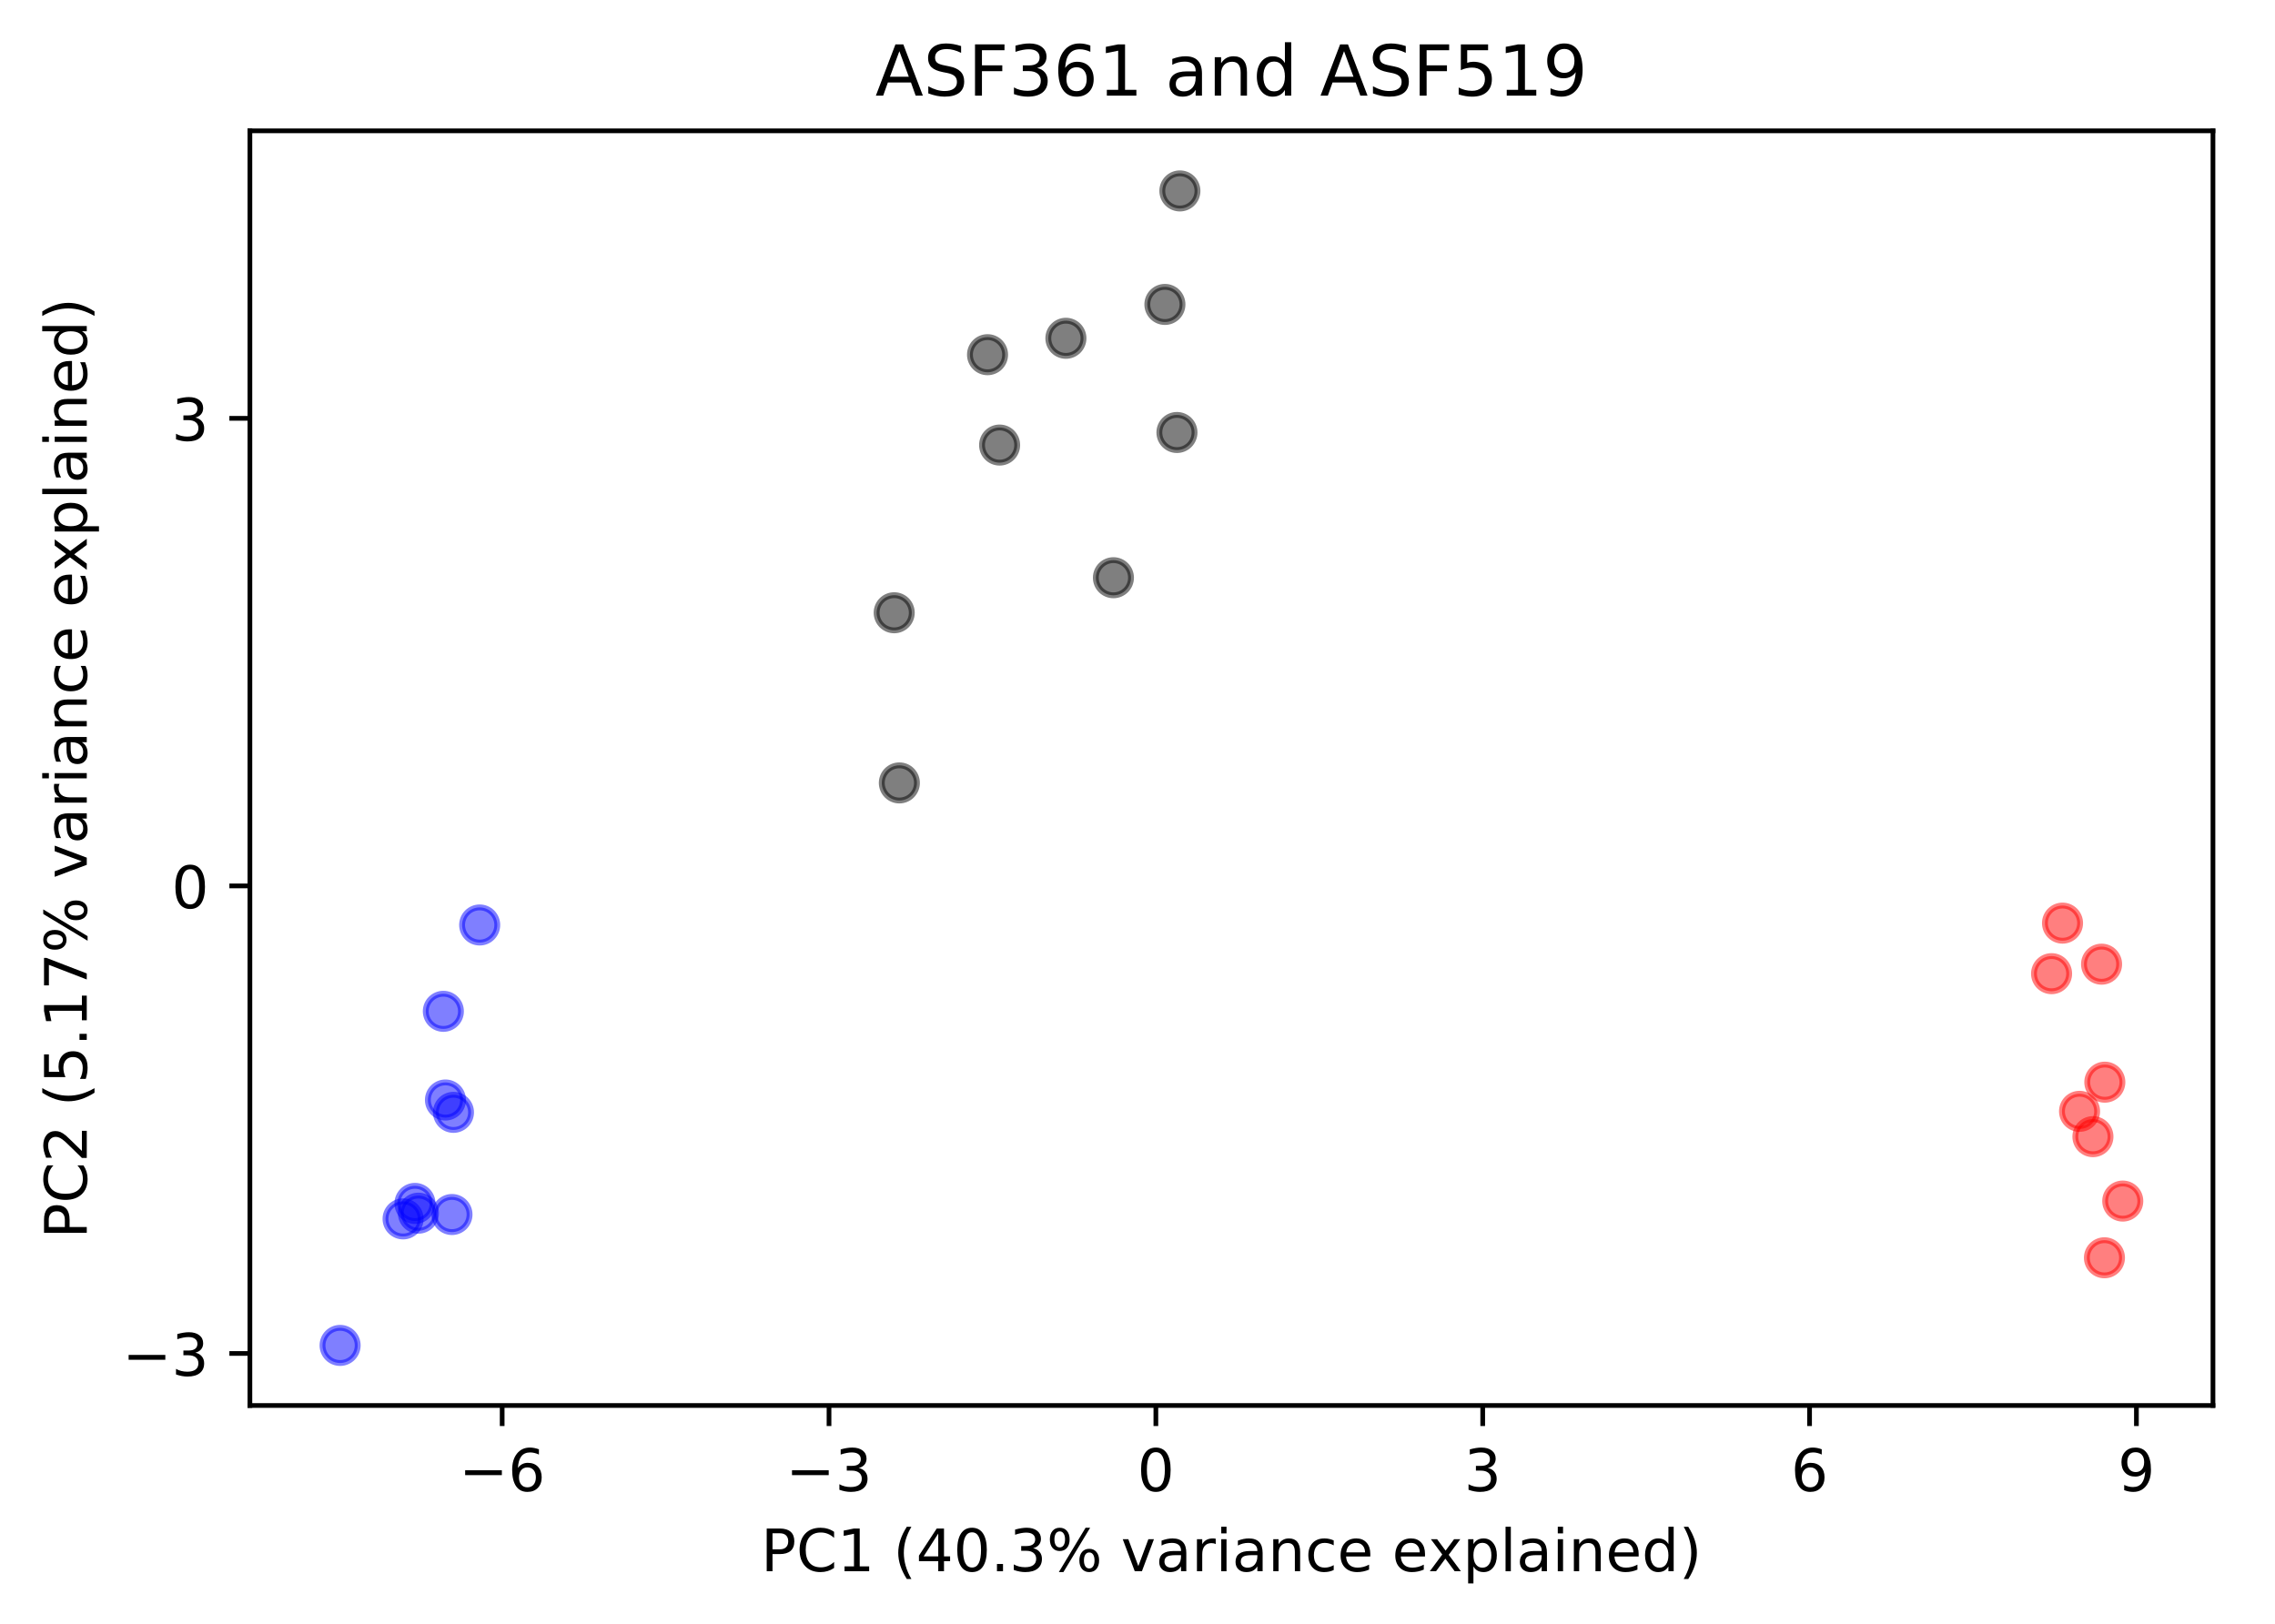
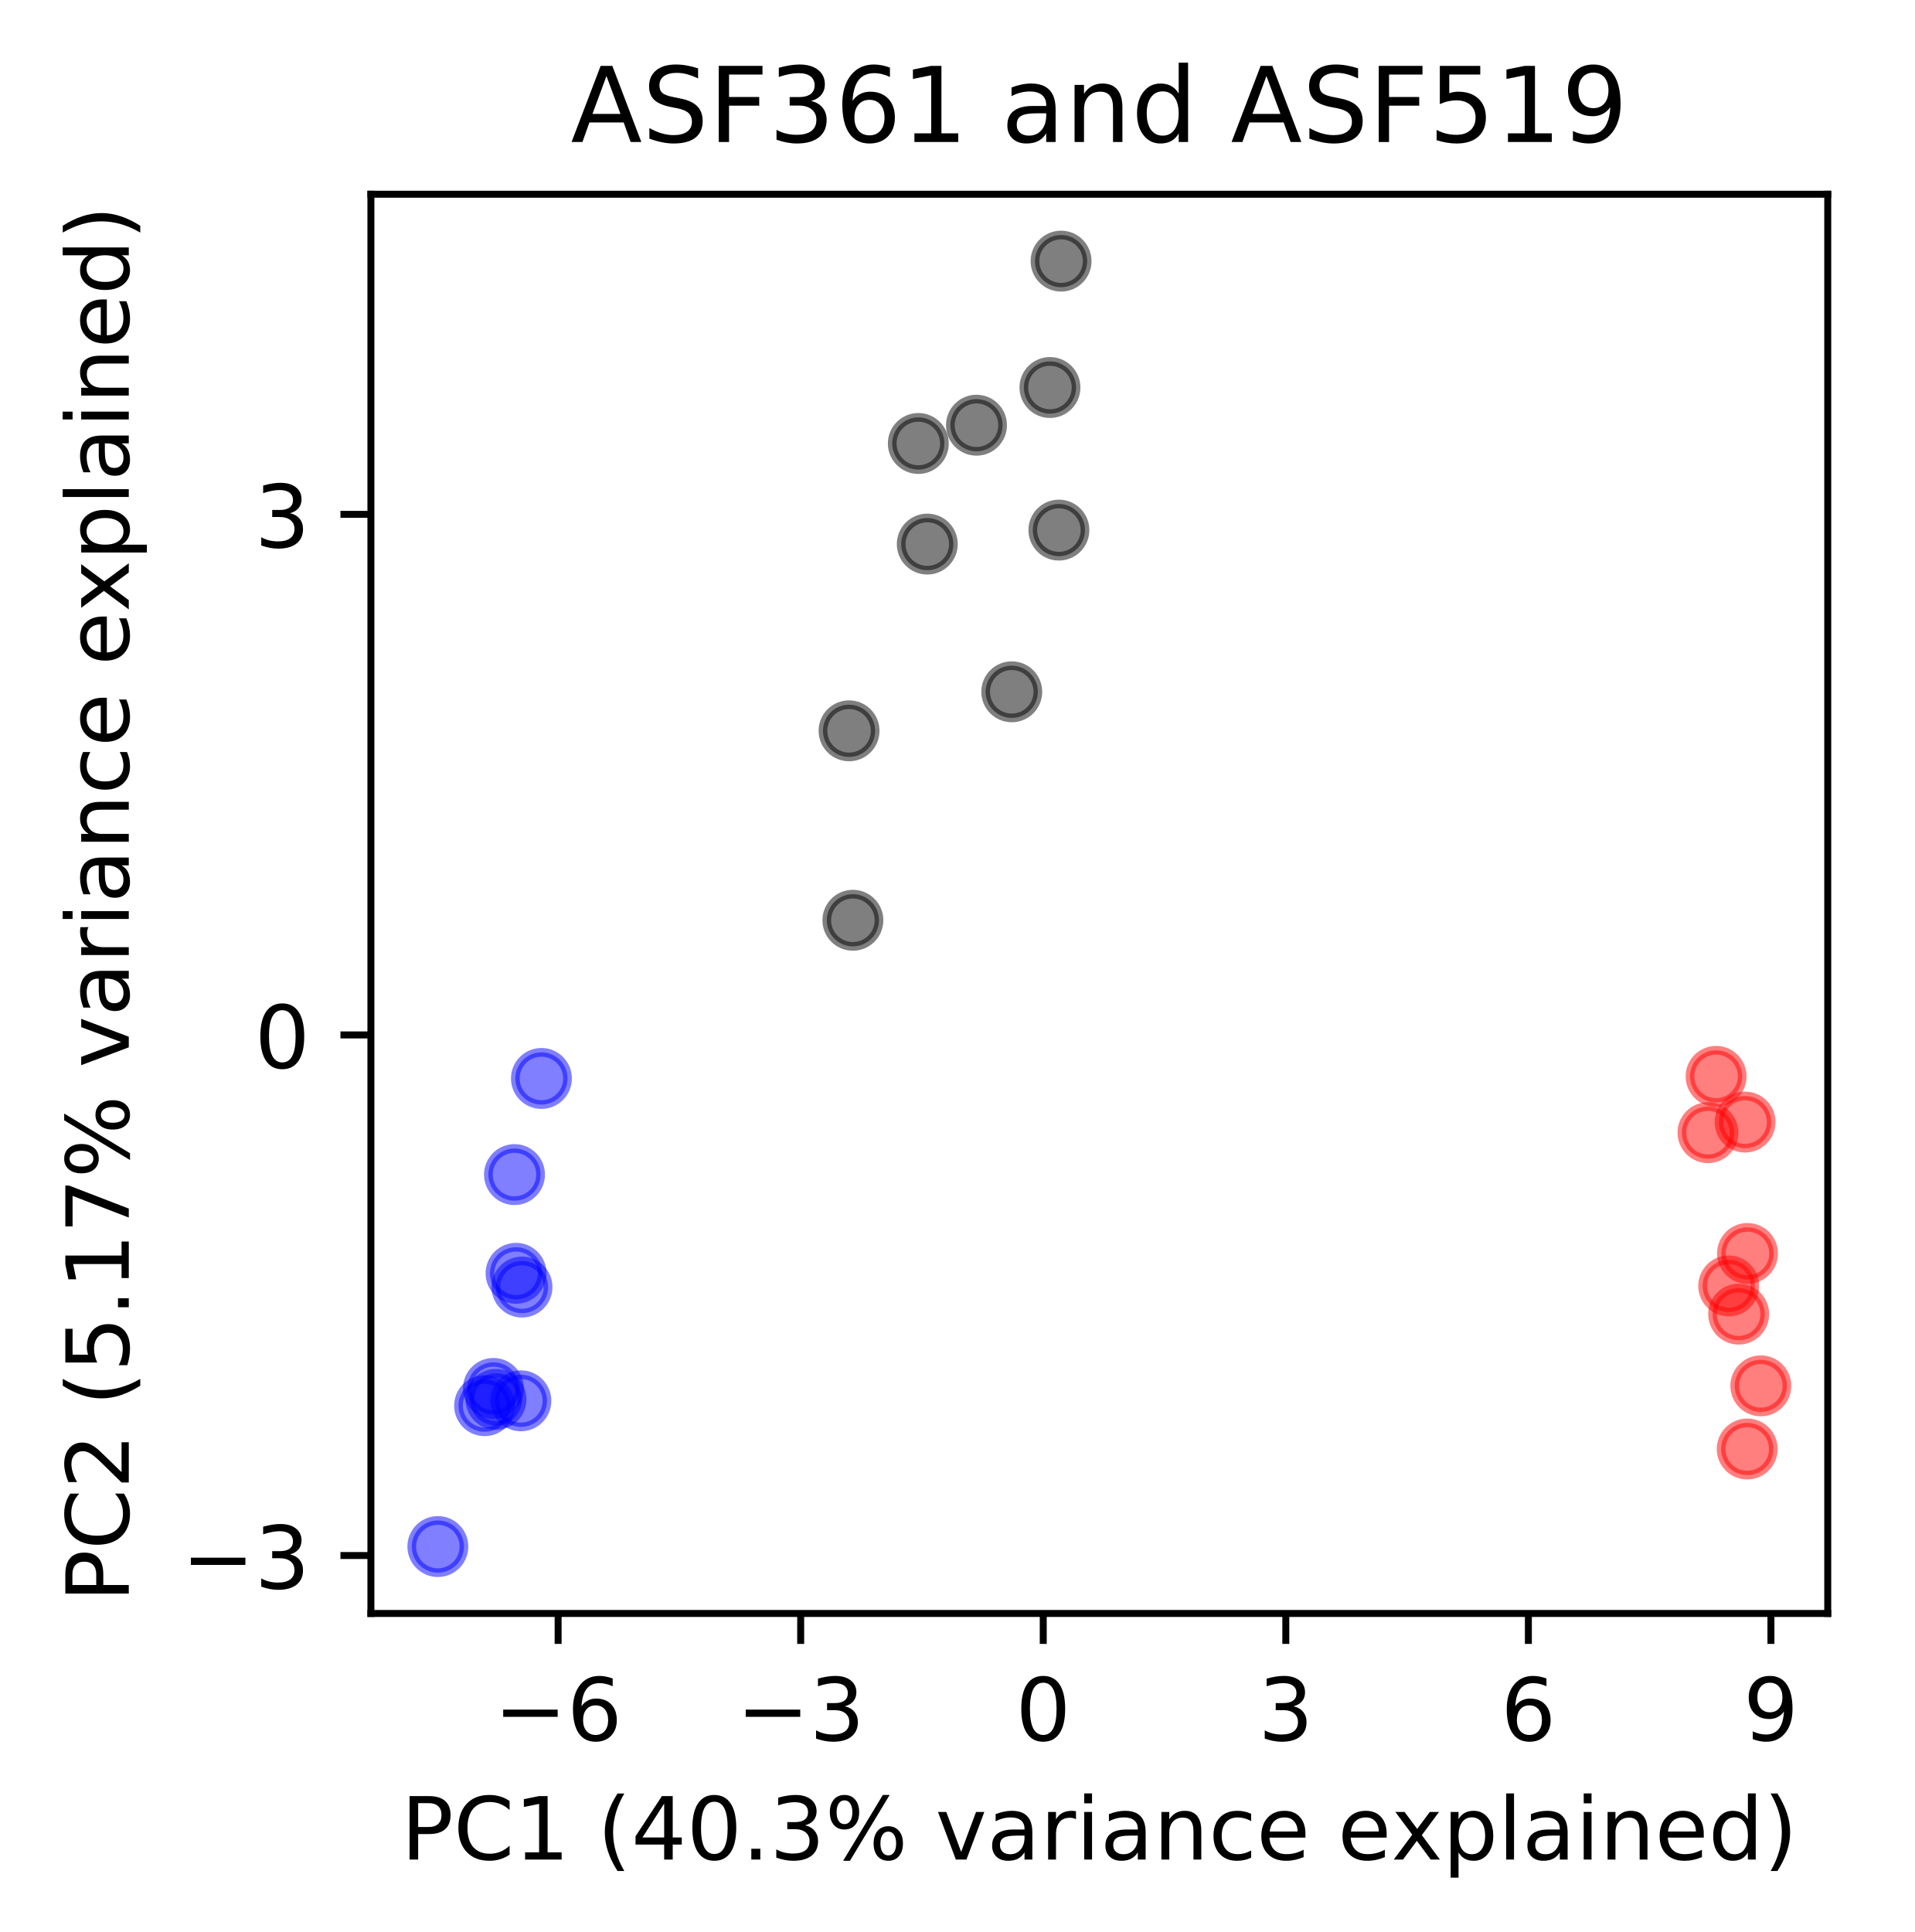
- <svg xmlns="http://www.w3.org/2000/svg" xmlns:xlink="http://www.w3.org/1999/xlink" height="277pt" version="1.1" viewBox="0 0 388 277" width="388pt">
+ <svg xmlns="http://www.w3.org/2000/svg" xmlns:xlink="http://www.w3.org/1999/xlink" height="222pt" version="1.1" viewBox="0 0 220 222" width="220pt">
  <defs>
    <style type="text/css">
*{stroke-linecap:butt;stroke-linejoin:round;}
  </style>
  </defs>
  <g id="figure_1">
    <g id="patch_1">
-       <path d="M 0 277.314  L 388.12 277.314  L 388.12 0  L 0 0  z " style="fill:#ffffff;" />
+       <path d="M 0 222.954  L 220.72 222.954  L 220.72 0  L 0 0  z " style="fill:#ffffff;" />
    </g>
    <g id="axes_1">
      <g id="patch_2">
-         <path d="M 42.62 239.758  L 377.42 239.758  L 377.42 22.318  L 42.62 22.318  z " style="fill:#ffffff;" />
+         <path d="M 42.62 185.398  L 210.02 185.398  L 210.02 22.318  L 42.62 22.318  z " style="fill:#ffffff;" />
      </g>
      <g id="PathCollection_1">
        <defs>
-           <path d="M 0 3  C 0.796 3 1.559 2.684 2.121 2.121  C 2.684 1.559 3 0.796 3 0  C 3 -0.796 2.684 -1.559 2.121 -2.121  C 1.559 -2.684 0.796 -3 0 -3  C -0.796 -3 -1.559 -2.684 -2.121 -2.121  C -2.684 -1.559 -3 -0.796 -3 0  C -3 0.796 -2.684 1.559 -2.121 2.121  C -1.559 2.684 -0.796 3 0 3  z " id="C0_0_39de6e993e" />
+           <path d="M 0 3  C 0.796 3 1.559 2.684 2.121 2.121  C 2.684 1.559 3 0.796 3 0  C 3 -0.796 2.684 -1.559 2.121 -2.121  C 1.559 -2.684 0.796 -3 0 -3  C -0.796 -3 -1.559 -2.684 -2.121 -2.121  C -2.684 -1.559 -3 -0.796 -3 0  C -3 0.796 -2.684 1.559 -2.121 2.121  C -1.559 2.684 -0.796 3 0 3  z " id="C0_0_d0f8962e98" />
        </defs>
-         <g clip-path="url(#pcf00ea3b55)">
-           <use style="fill:#0000ff;fill-opacity:0.5;stroke:#0000ff;stroke-opacity:0.5;" x="58.005" xlink:href="#C0_0_39de6e993e" y="229.508" />
-         </g>
-         <g clip-path="url(#pcf00ea3b55)">
-           <use style="fill:#ff0000;fill-opacity:0.5;stroke:#ff0000;stroke-opacity:0.5;" x="354.666" xlink:href="#C0_0_39de6e993e" y="189.577" />
-         </g>
-         <g clip-path="url(#pcf00ea3b55)">
-           <use style="fill:#ff0000;fill-opacity:0.5;stroke:#ff0000;stroke-opacity:0.5;" x="349.895" xlink:href="#C0_0_39de6e993e" y="166.094" />
-         </g>
-         <g clip-path="url(#pcf00ea3b55)">
-           <use style="fill-opacity:0.5;stroke:#000000;stroke-opacity:0.5;" x="170.483" xlink:href="#C0_0_39de6e993e" y="75.921" />
-         </g>
-         <g clip-path="url(#pcf00ea3b55)">
-           <use style="fill-opacity:0.5;stroke:#000000;stroke-opacity:0.5;" x="198.674" xlink:href="#C0_0_39de6e993e" y="51.932" />
-         </g>
-         <g clip-path="url(#pcf00ea3b55)">
-           <use style="fill:#0000ff;fill-opacity:0.5;stroke:#0000ff;stroke-opacity:0.5;" x="81.809" xlink:href="#C0_0_39de6e993e" y="157.789" />
-         </g>
-         <g clip-path="url(#pcf00ea3b55)">
-           <use style="fill:#0000ff;fill-opacity:0.5;stroke:#0000ff;stroke-opacity:0.5;" x="68.747" xlink:href="#C0_0_39de6e993e" y="207.925" />
-         </g>
-         <g clip-path="url(#pcf00ea3b55)">
-           <use style="fill-opacity:0.5;stroke:#000000;stroke-opacity:0.5;" x="181.789" xlink:href="#C0_0_39de6e993e" y="57.706" />
-         </g>
-         <g clip-path="url(#pcf00ea3b55)">
-           <use style="fill:#0000ff;fill-opacity:0.5;stroke:#0000ff;stroke-opacity:0.5;" x="70.772" xlink:href="#C0_0_39de6e993e" y="205.285" />
-         </g>
-         <g clip-path="url(#pcf00ea3b55)">
-           <use style="fill:#ff0000;fill-opacity:0.5;stroke:#ff0000;stroke-opacity:0.5;" x="358.422" xlink:href="#C0_0_39de6e993e" y="164.475" />
-         </g>
-         <g clip-path="url(#pcf00ea3b55)">
-           <use style="fill-opacity:0.5;stroke:#000000;stroke-opacity:0.5;" x="153.386" xlink:href="#C0_0_39de6e993e" y="133.556" />
-         </g>
-         <g clip-path="url(#pcf00ea3b55)">
-           <use style="fill-opacity:0.5;stroke:#000000;stroke-opacity:0.5;" x="152.506" xlink:href="#C0_0_39de6e993e" y="104.528" />
-         </g>
-         <g clip-path="url(#pcf00ea3b55)">
-           <use style="fill:#ff0000;fill-opacity:0.5;stroke:#ff0000;stroke-opacity:0.5;" x="362.036" xlink:href="#C0_0_39de6e993e" y="204.886" />
-         </g>
-         <g clip-path="url(#pcf00ea3b55)">
-           <use style="fill:#0000ff;fill-opacity:0.5;stroke:#0000ff;stroke-opacity:0.5;" x="77.084" xlink:href="#C0_0_39de6e993e" y="207.179" />
-         </g>
-         <g clip-path="url(#pcf00ea3b55)">
-           <use style="fill:#ff0000;fill-opacity:0.5;stroke:#ff0000;stroke-opacity:0.5;" x="356.949" xlink:href="#C0_0_39de6e993e" y="193.898" />
-         </g>
-         <g clip-path="url(#pcf00ea3b55)">
-           <use style="fill-opacity:0.5;stroke:#000000;stroke-opacity:0.5;" x="189.894" xlink:href="#C0_0_39de6e993e" y="98.551" />
-         </g>
-         <g clip-path="url(#pcf00ea3b55)">
-           <use style="fill:#0000ff;fill-opacity:0.5;stroke:#0000ff;stroke-opacity:0.5;" x="75.973" xlink:href="#C0_0_39de6e993e" y="187.645" />
-         </g>
-         <g clip-path="url(#pcf00ea3b55)">
-           <use style="fill:#ff0000;fill-opacity:0.5;stroke:#ff0000;stroke-opacity:0.5;" x="358.978" xlink:href="#C0_0_39de6e993e" y="184.603" />
-         </g>
-         <g clip-path="url(#pcf00ea3b55)">
-           <use style="fill:#0000ff;fill-opacity:0.5;stroke:#0000ff;stroke-opacity:0.5;" x="77.338" xlink:href="#C0_0_39de6e993e" y="189.752" />
-         </g>
-         <g clip-path="url(#pcf00ea3b55)">
-           <use style="fill:#ff0000;fill-opacity:0.5;stroke:#ff0000;stroke-opacity:0.5;" x="358.913" xlink:href="#C0_0_39de6e993e" y="214.56" />
-         </g>
-         <g clip-path="url(#pcf00ea3b55)">
-           <use style="fill:#0000ff;fill-opacity:0.5;stroke:#0000ff;stroke-opacity:0.5;" x="75.615" xlink:href="#C0_0_39de6e993e" y="172.518" />
-         </g>
-         <g clip-path="url(#pcf00ea3b55)">
-           <use style="fill-opacity:0.5;stroke:#000000;stroke-opacity:0.5;" x="200.727" xlink:href="#C0_0_39de6e993e" y="73.777" />
-         </g>
-         <g clip-path="url(#pcf00ea3b55)">
-           <use style="fill:#0000ff;fill-opacity:0.5;stroke:#0000ff;stroke-opacity:0.5;" x="71.358" xlink:href="#C0_0_39de6e993e" y="206.951" />
-         </g>
-         <g clip-path="url(#pcf00ea3b55)">
-           <use style="fill-opacity:0.5;stroke:#000000;stroke-opacity:0.5;" x="168.424" xlink:href="#C0_0_39de6e993e" y="60.506" />
-         </g>
-         <g clip-path="url(#pcf00ea3b55)">
-           <use style="fill-opacity:0.5;stroke:#000000;stroke-opacity:0.5;" x="201.23" xlink:href="#C0_0_39de6e993e" y="32.569" />
-         </g>
-         <g clip-path="url(#pcf00ea3b55)">
-           <use style="fill:#ff0000;fill-opacity:0.5;stroke:#ff0000;stroke-opacity:0.5;" x="351.763" xlink:href="#C0_0_39de6e993e" y="157.473" />
+         <g clip-path="url(#p1526403237)">
+           <use style="fill:#0000ff;fill-opacity:0.5;stroke:#0000ff;stroke-opacity:0.5;" x="50.313" xlink:href="#C0_0_d0f8962e98" y="177.71" />
+         </g>
+         <g clip-path="url(#p1526403237)">
+           <use style="fill:#ff0000;fill-opacity:0.5;stroke:#ff0000;stroke-opacity:0.5;" x="198.643" xlink:href="#C0_0_d0f8962e98" y="147.762" />
+         </g>
+         <g clip-path="url(#p1526403237)">
+           <use style="fill:#ff0000;fill-opacity:0.5;stroke:#ff0000;stroke-opacity:0.5;" x="196.258" xlink:href="#C0_0_d0f8962e98" y="130.15" />
+         </g>
+         <g clip-path="url(#p1526403237)">
+           <use style="fill-opacity:0.5;stroke:#000000;stroke-opacity:0.5;" x="106.552" xlink:href="#C0_0_d0f8962e98" y="62.52" />
+         </g>
+         <g clip-path="url(#p1526403237)">
+           <use style="fill-opacity:0.5;stroke:#000000;stroke-opacity:0.5;" x="120.647" xlink:href="#C0_0_d0f8962e98" y="44.528" />
+         </g>
+         <g clip-path="url(#p1526403237)">
+           <use style="fill:#0000ff;fill-opacity:0.5;stroke:#0000ff;stroke-opacity:0.5;" x="62.214" xlink:href="#C0_0_d0f8962e98" y="123.922" />
+         </g>
+         <g clip-path="url(#p1526403237)">
+           <use style="fill:#0000ff;fill-opacity:0.5;stroke:#0000ff;stroke-opacity:0.5;" x="55.684" xlink:href="#C0_0_d0f8962e98" y="161.523" />
+         </g>
+         <g clip-path="url(#p1526403237)">
+           <use style="fill-opacity:0.5;stroke:#000000;stroke-opacity:0.5;" x="112.205" xlink:href="#C0_0_d0f8962e98" y="48.859" />
+         </g>
+         <g clip-path="url(#p1526403237)">
+           <use style="fill:#0000ff;fill-opacity:0.5;stroke:#0000ff;stroke-opacity:0.5;" x="56.696" xlink:href="#C0_0_d0f8962e98" y="159.543" />
+         </g>
+         <g clip-path="url(#p1526403237)">
+           <use style="fill:#ff0000;fill-opacity:0.5;stroke:#ff0000;stroke-opacity:0.5;" x="200.521" xlink:href="#C0_0_d0f8962e98" y="128.936" />
+         </g>
+         <g clip-path="url(#p1526403237)">
+           <use style="fill-opacity:0.5;stroke:#000000;stroke-opacity:0.5;" x="98.003" xlink:href="#C0_0_d0f8962e98" y="105.746" />
+         </g>
+         <g clip-path="url(#p1526403237)">
+           <use style="fill-opacity:0.5;stroke:#000000;stroke-opacity:0.5;" x="97.563" xlink:href="#C0_0_d0f8962e98" y="83.976" />
+         </g>
+         <g clip-path="url(#p1526403237)">
+           <use style="fill:#ff0000;fill-opacity:0.5;stroke:#ff0000;stroke-opacity:0.5;" x="202.328" xlink:href="#C0_0_d0f8962e98" y="159.244" />
+         </g>
+         <g clip-path="url(#p1526403237)">
+           <use style="fill:#0000ff;fill-opacity:0.5;stroke:#0000ff;stroke-opacity:0.5;" x="59.852" xlink:href="#C0_0_d0f8962e98" y="160.964" />
+         </g>
+         <g clip-path="url(#p1526403237)">
+           <use style="fill:#ff0000;fill-opacity:0.5;stroke:#ff0000;stroke-opacity:0.5;" x="199.785" xlink:href="#C0_0_d0f8962e98" y="151.003" />
+         </g>
+         <g clip-path="url(#p1526403237)">
+           <use style="fill-opacity:0.5;stroke:#000000;stroke-opacity:0.5;" x="116.257" xlink:href="#C0_0_d0f8962e98" y="79.493" />
+         </g>
+         <g clip-path="url(#p1526403237)">
+           <use style="fill:#0000ff;fill-opacity:0.5;stroke:#0000ff;stroke-opacity:0.5;" x="59.297" xlink:href="#C0_0_d0f8962e98" y="146.313" />
+         </g>
+         <g clip-path="url(#p1526403237)">
+           <use style="fill:#ff0000;fill-opacity:0.5;stroke:#ff0000;stroke-opacity:0.5;" x="200.799" xlink:href="#C0_0_d0f8962e98" y="144.032" />
+         </g>
+         <g clip-path="url(#p1526403237)">
+           <use style="fill:#0000ff;fill-opacity:0.5;stroke:#0000ff;stroke-opacity:0.5;" x="59.979" xlink:href="#C0_0_d0f8962e98" y="147.893" />
+         </g>
+         <g clip-path="url(#p1526403237)">
+           <use style="fill:#ff0000;fill-opacity:0.5;stroke:#ff0000;stroke-opacity:0.5;" x="200.767" xlink:href="#C0_0_d0f8962e98" y="166.5" />
+         </g>
+         <g clip-path="url(#p1526403237)">
+           <use style="fill:#0000ff;fill-opacity:0.5;stroke:#0000ff;stroke-opacity:0.5;" x="59.118" xlink:href="#C0_0_d0f8962e98" y="134.968" />
+         </g>
+         <g clip-path="url(#p1526403237)">
+           <use style="fill-opacity:0.5;stroke:#000000;stroke-opacity:0.5;" x="121.674" xlink:href="#C0_0_d0f8962e98" y="60.912" />
+         </g>
+         <g clip-path="url(#p1526403237)">
+           <use style="fill:#0000ff;fill-opacity:0.5;stroke:#0000ff;stroke-opacity:0.5;" x="56.989" xlink:href="#C0_0_d0f8962e98" y="160.793" />
+         </g>
+         <g clip-path="url(#p1526403237)">
+           <use style="fill-opacity:0.5;stroke:#000000;stroke-opacity:0.5;" x="105.522" xlink:href="#C0_0_d0f8962e98" y="50.959" />
+         </g>
+         <g clip-path="url(#p1526403237)">
+           <use style="fill-opacity:0.5;stroke:#000000;stroke-opacity:0.5;" x="121.925" xlink:href="#C0_0_d0f8962e98" y="30.006" />
+         </g>
+         <g clip-path="url(#p1526403237)">
+           <use style="fill:#ff0000;fill-opacity:0.5;stroke:#ff0000;stroke-opacity:0.5;" x="197.191" xlink:href="#C0_0_d0f8962e98" y="123.684" />
        </g>
      </g>
      <g id="matplotlib.axis_1">
        <g id="xtick_1">
          <g id="line2d_1">
            <defs>
-               <path d="M 0 0  L 0 3.5  " id="m39b23f2bf1" style="stroke:#000000;stroke-width:0.8;" />
-             </defs>
-             <g>
-               <use style="stroke:#000000;stroke-width:0.8;" x="85.644" xlink:href="#m39b23f2bf1" y="239.758" />
+               <path d="M 0 0  L 0 3.5  " id="m65326d0fe2" style="stroke:#000000;stroke-width:0.8;" />
+             </defs>
+             <g>
+               <use style="stroke:#000000;stroke-width:0.8;" x="64.132" xlink:href="#m65326d0fe2" y="185.398" />
            </g>
          </g>
          <g id="text_1">
            <defs>
              <path d="M 10.594 35.5  L 73.188 35.5  L 73.188 27.203  L 10.594 27.203  z " id="DejaVuSans-2212" />
              <path d="M 33.016 40.375  Q 26.375 40.375 22.484 35.828  Q 18.609 31.297 18.609 23.391  Q 18.609 15.531 22.484 10.953  Q 26.375 6.391 33.016 6.391  Q 39.656 6.391 43.531 10.953  Q 47.406 15.531 47.406 23.391  Q 47.406 31.297 43.531 35.828  Q 39.656 40.375 33.016 40.375  z M 52.594 71.297  L 52.594 62.312  Q 48.875 64.062 45.094 64.984  Q 41.312 65.922 37.594 65.922  Q 27.828 65.922 22.672 59.328  Q 17.531 52.734 16.797 39.406  Q 19.672 43.656 24.016 45.922  Q 28.375 48.188 33.594 48.188  Q 44.578 48.188 50.953 41.516  Q 57.328 34.859 57.328 23.391  Q 57.328 12.156 50.688 5.359  Q 44.047 -1.422 33.016 -1.422  Q 20.359 -1.422 13.672 8.266  Q 6.984 17.969 6.984 36.375  Q 6.984 53.656 15.188 63.938  Q 23.391 74.219 37.203 74.219  Q 40.922 74.219 44.703 73.484  Q 48.484 72.75 52.594 71.297  z " id="DejaVuSans-36" />
            </defs>
-             <g transform="translate(78.27284 254.3566)scale(0.1 -0.1)">
+             <g transform="translate(56.76103 199.9966)scale(0.1 -0.1)">
              <use xlink:href="#DejaVuSans-2212" />
              <use x="83.789" xlink:href="#DejaVuSans-36" />
            </g>
          </g>
        </g>
        <g id="xtick_2">
          <g id="line2d_2">
            <g>
-               <use style="stroke:#000000;stroke-width:0.8;" x="141.388" xlink:href="#m39b23f2bf1" y="239.758" />
+               <use style="stroke:#000000;stroke-width:0.8;" x="92.004" xlink:href="#m65326d0fe2" y="185.398" />
            </g>
          </g>
          <g id="text_2">
            <defs>
              <path d="M 40.578 39.312  Q 47.656 37.797 51.625 33  Q 55.609 28.219 55.609 21.188  Q 55.609 10.406 48.188 4.484  Q 40.766 -1.422 27.094 -1.422  Q 22.516 -1.422 17.656 -0.516  Q 12.797 0.391 7.625 2.203  L 7.625 11.719  Q 11.719 9.328 16.594 8.109  Q 21.484 6.891 26.812 6.891  Q 36.078 6.891 40.938 10.547  Q 45.797 14.203 45.797 21.188  Q 45.797 27.641 41.281 31.266  Q 36.766 34.906 28.719 34.906  L 20.219 34.906  L 20.219 43.016  L 29.109 43.016  Q 36.375 43.016 40.234 45.922  Q 44.094 48.828 44.094 54.297  Q 44.094 59.906 40.109 62.906  Q 36.141 65.922 28.719 65.922  Q 24.656 65.922 20.016 65.031  Q 15.375 64.156 9.812 62.312  L 9.812 71.094  Q 15.438 72.656 20.344 73.438  Q 25.25 74.219 29.594 74.219  Q 40.828 74.219 47.359 69.109  Q 53.906 64.016 53.906 55.328  Q 53.906 49.266 50.438 45.094  Q 46.969 40.922 40.578 39.312  z " id="DejaVuSans-33" />
            </defs>
-             <g transform="translate(134.0169 254.3566)scale(0.1 -0.1)">
+             <g transform="translate(84.63307 199.9966)scale(0.1 -0.1)">
              <use xlink:href="#DejaVuSans-2212" />
              <use x="83.789" xlink:href="#DejaVuSans-33" />
            </g>
          </g>
        </g>
        <g id="xtick_3">
          <g id="line2d_3">
            <g>
-               <use style="stroke:#000000;stroke-width:0.8;" x="197.132" xlink:href="#m39b23f2bf1" y="239.758" />
+               <use style="stroke:#000000;stroke-width:0.8;" x="119.876" xlink:href="#m65326d0fe2" y="185.398" />
            </g>
          </g>
          <g id="text_3">
            <defs>
              <path d="M 31.781 66.406  Q 24.172 66.406 20.328 58.906  Q 16.5 51.422 16.5 36.375  Q 16.5 21.391 20.328 13.891  Q 24.172 6.391 31.781 6.391  Q 39.453 6.391 43.281 13.891  Q 47.125 21.391 47.125 36.375  Q 47.125 51.422 43.281 58.906  Q 39.453 66.406 31.781 66.406  z M 31.781 74.219  Q 44.047 74.219 50.516 64.516  Q 56.984 54.828 56.984 36.375  Q 56.984 17.969 50.516 8.266  Q 44.047 -1.422 31.781 -1.422  Q 19.531 -1.422 13.062 8.266  Q 6.594 17.969 6.594 36.375  Q 6.594 54.828 13.062 64.516  Q 19.531 74.219 31.781 74.219  z " id="DejaVuSans-30" />
            </defs>
-             <g transform="translate(193.9509 254.3566)scale(0.1 -0.1)">
+             <g transform="translate(116.695 199.9966)scale(0.1 -0.1)">
              <use xlink:href="#DejaVuSans-30" />
            </g>
          </g>
        </g>
        <g id="xtick_4">
          <g id="line2d_4">
            <g>
-               <use style="stroke:#000000;stroke-width:0.8;" x="252.876" xlink:href="#m39b23f2bf1" y="239.758" />
+               <use style="stroke:#000000;stroke-width:0.8;" x="147.748" xlink:href="#m65326d0fe2" y="185.398" />
            </g>
          </g>
          <g id="text_4">
-             <g transform="translate(249.6949 254.3566)scale(0.1 -0.1)">
+             <g transform="translate(144.567 199.9966)scale(0.1 -0.1)">
              <use xlink:href="#DejaVuSans-33" />
            </g>
          </g>
        </g>
        <g id="xtick_5">
          <g id="line2d_5">
            <g>
-               <use style="stroke:#000000;stroke-width:0.8;" x="308.62" xlink:href="#m39b23f2bf1" y="239.758" />
+               <use style="stroke:#000000;stroke-width:0.8;" x="175.62" xlink:href="#m65326d0fe2" y="185.398" />
            </g>
          </g>
          <g id="text_5">
-             <g transform="translate(305.439 254.3566)scale(0.1 -0.1)">
+             <g transform="translate(172.439 199.9966)scale(0.1 -0.1)">
              <use xlink:href="#DejaVuSans-36" />
            </g>
          </g>
        </g>
        <g id="xtick_6">
          <g id="line2d_6">
            <g>
-               <use style="stroke:#000000;stroke-width:0.8;" x="364.364" xlink:href="#m39b23f2bf1" y="239.758" />
+               <use style="stroke:#000000;stroke-width:0.8;" x="203.492" xlink:href="#m65326d0fe2" y="185.398" />
            </g>
          </g>
          <g id="text_6">
            <defs>
              <path d="M 10.984 1.516  L 10.984 10.5  Q 14.703 8.734 18.5 7.812  Q 22.312 6.891 25.984 6.891  Q 35.75 6.891 40.891 13.453  Q 46.047 20.016 46.781 33.406  Q 43.953 29.203 39.594 26.953  Q 35.25 24.703 29.984 24.703  Q 19.047 24.703 12.672 31.312  Q 6.297 37.938 6.297 49.422  Q 6.297 60.641 12.938 67.422  Q 19.578 74.219 30.609 74.219  Q 43.266 74.219 49.922 64.516  Q 56.594 54.828 56.594 36.375  Q 56.594 19.141 48.406 8.859  Q 40.234 -1.422 26.422 -1.422  Q 22.703 -1.422 18.891 -0.688  Q 15.094 0.047 10.984 1.516  z M 30.609 32.422  Q 37.25 32.422 41.125 36.953  Q 45.016 41.5 45.016 49.422  Q 45.016 57.281 41.125 61.844  Q 37.25 66.406 30.609 66.406  Q 23.969 66.406 20.094 61.844  Q 16.219 57.281 16.219 49.422  Q 16.219 41.5 20.094 36.953  Q 23.969 32.422 30.609 32.422  z " id="DejaVuSans-39" />
            </defs>
-             <g transform="translate(361.1831 254.3566)scale(0.1 -0.1)">
+             <g transform="translate(200.3111 199.9966)scale(0.1 -0.1)">
              <use xlink:href="#DejaVuSans-39" />
            </g>
          </g>
        </g>
        <g id="text_7">
          <defs>
            <path d="M 19.672 64.797  L 19.672 37.406  L 32.078 37.406  Q 38.969 37.406 42.719 40.969  Q 46.484 44.531 46.484 51.125  Q 46.484 57.672 42.719 61.234  Q 38.969 64.797 32.078 64.797  z M 9.812 72.906  L 32.078 72.906  Q 44.344 72.906 50.609 67.359  Q 56.891 61.812 56.891 51.125  Q 56.891 40.328 50.609 34.812  Q 44.344 29.297 32.078 29.297  L 19.672 29.297  L 19.672 0  L 9.812 0  z " id="DejaVuSans-50" />
            <path d="M 64.406 67.281  L 64.406 56.891  Q 59.422 61.531 53.781 63.812  Q 48.141 66.109 41.797 66.109  Q 29.297 66.109 22.656 58.469  Q 16.016 50.828 16.016 36.375  Q 16.016 21.969 22.656 14.328  Q 29.297 6.688 41.797 6.688  Q 48.141 6.688 53.781 8.984  Q 59.422 11.281 64.406 15.922  L 64.406 5.609  Q 59.234 2.094 53.438 0.328  Q 47.656 -1.422 41.219 -1.422  Q 24.656 -1.422 15.125 8.703  Q 5.609 18.844 5.609 36.375  Q 5.609 53.953 15.125 64.078  Q 24.656 74.219 41.219 74.219  Q 47.75 74.219 53.531 72.484  Q 59.328 70.75 64.406 67.281  z " id="DejaVuSans-43" />
            <path d="M 12.406 8.297  L 28.516 8.297  L 28.516 63.922  L 10.984 60.406  L 10.984 69.391  L 28.422 72.906  L 38.281 72.906  L 38.281 8.297  L 54.391 8.297  L 54.391 0  L 12.406 0  z " id="DejaVuSans-31" />
            <path id="DejaVuSans-20" />
            <path d="M 31 75.875  Q 24.469 64.656 21.281 53.656  Q 18.109 42.672 18.109 31.391  Q 18.109 20.125 21.312 9.062  Q 24.516 -2 31 -13.188  L 23.188 -13.188  Q 15.875 -1.703 12.234 9.375  Q 8.594 20.453 8.594 31.391  Q 8.594 42.281 12.203 53.312  Q 15.828 64.359 23.188 75.875  z " id="DejaVuSans-28" />
            <path d="M 37.797 64.312  L 12.891 25.391  L 37.797 25.391  z M 35.203 72.906  L 47.609 72.906  L 47.609 25.391  L 58.016 25.391  L 58.016 17.188  L 47.609 17.188  L 47.609 0  L 37.797 0  L 37.797 17.188  L 4.891 17.188  L 4.891 26.703  z " id="DejaVuSans-34" />
            <path d="M 10.688 12.406  L 21 12.406  L 21 0  L 10.688 0  z " id="DejaVuSans-2e" />
            <path d="M 72.703 32.078  Q 68.453 32.078 66.031 28.469  Q 63.625 24.859 63.625 18.406  Q 63.625 12.062 66.031 8.422  Q 68.453 4.781 72.703 4.781  Q 76.859 4.781 79.266 8.422  Q 81.688 12.062 81.688 18.406  Q 81.688 24.812 79.266 28.438  Q 76.859 32.078 72.703 32.078  z M 72.703 38.281  Q 80.422 38.281 84.953 32.906  Q 89.5 27.547 89.5 18.406  Q 89.5 9.281 84.938 3.922  Q 80.375 -1.422 72.703 -1.422  Q 64.891 -1.422 60.344 3.922  Q 55.812 9.281 55.812 18.406  Q 55.812 27.594 60.375 32.938  Q 64.938 38.281 72.703 38.281  z M 22.312 68.016  Q 18.109 68.016 15.688 64.375  Q 13.281 60.75 13.281 54.391  Q 13.281 47.953 15.672 44.328  Q 18.062 40.719 22.312 40.719  Q 26.562 40.719 28.969 44.328  Q 31.391 47.953 31.391 54.391  Q 31.391 60.688 28.953 64.344  Q 26.516 68.016 22.312 68.016  z M 66.406 74.219  L 74.219 74.219  L 28.609 -1.422  L 20.797 -1.422  z M 22.312 74.219  Q 30.031 74.219 34.609 68.875  Q 39.203 63.531 39.203 54.391  Q 39.203 45.172 34.641 39.844  Q 30.078 34.516 22.312 34.516  Q 14.547 34.516 10.031 39.859  Q 5.516 45.219 5.516 54.391  Q 5.516 63.484 10.047 68.844  Q 14.594 74.219 22.312 74.219  z " id="DejaVuSans-25" />
            <path d="M 2.984 54.688  L 12.5 54.688  L 29.594 8.797  L 46.688 54.688  L 56.203 54.688  L 35.688 0  L 23.484 0  z " id="DejaVuSans-76" />
            <path d="M 34.281 27.484  Q 23.391 27.484 19.188 25  Q 14.984 22.516 14.984 16.5  Q 14.984 11.719 18.141 8.906  Q 21.297 6.109 26.703 6.109  Q 34.188 6.109 38.703 11.406  Q 43.219 16.703 43.219 25.484  L 43.219 27.484  z M 52.203 31.203  L 52.203 0  L 43.219 0  L 43.219 8.297  Q 40.141 3.328 35.547 0.953  Q 30.953 -1.422 24.312 -1.422  Q 15.922 -1.422 10.953 3.297  Q 6 8.016 6 15.922  Q 6 25.141 12.172 29.828  Q 18.359 34.516 30.609 34.516  L 43.219 34.516  L 43.219 35.406  Q 43.219 41.609 39.141 45  Q 35.062 48.391 27.688 48.391  Q 23 48.391 18.547 47.266  Q 14.109 46.141 10.016 43.891  L 10.016 52.203  Q 14.938 54.109 19.578 55.047  Q 24.219 56 28.609 56  Q 40.484 56 46.344 49.844  Q 52.203 43.703 52.203 31.203  z " id="DejaVuSans-61" />
            <path d="M 41.109 46.297  Q 39.594 47.172 37.812 47.578  Q 36.031 48 33.891 48  Q 26.266 48 22.188 43.047  Q 18.109 38.094 18.109 28.812  L 18.109 0  L 9.078 0  L 9.078 54.688  L 18.109 54.688  L 18.109 46.188  Q 20.953 51.172 25.484 53.578  Q 30.031 56 36.531 56  Q 37.453 56 38.578 55.875  Q 39.703 55.766 41.062 55.516  z " id="DejaVuSans-72" />
            <path d="M 9.422 54.688  L 18.406 54.688  L 18.406 0  L 9.422 0  z M 9.422 75.984  L 18.406 75.984  L 18.406 64.594  L 9.422 64.594  z " id="DejaVuSans-69" />
            <path d="M 54.891 33.016  L 54.891 0  L 45.906 0  L 45.906 32.719  Q 45.906 40.484 42.875 44.328  Q 39.844 48.188 33.797 48.188  Q 26.516 48.188 22.312 43.547  Q 18.109 38.922 18.109 30.906  L 18.109 0  L 9.078 0  L 9.078 54.688  L 18.109 54.688  L 18.109 46.188  Q 21.344 51.125 25.703 53.562  Q 30.078 56 35.797 56  Q 45.219 56 50.047 50.172  Q 54.891 44.344 54.891 33.016  z " id="DejaVuSans-6e" />
            <path d="M 48.781 52.594  L 48.781 44.188  Q 44.969 46.297 41.141 47.344  Q 37.312 48.391 33.406 48.391  Q 24.656 48.391 19.812 42.844  Q 14.984 37.312 14.984 27.297  Q 14.984 17.281 19.812 11.734  Q 24.656 6.203 33.406 6.203  Q 37.312 6.203 41.141 7.25  Q 44.969 8.297 48.781 10.406  L 48.781 2.094  Q 45.016 0.344 40.984 -0.531  Q 36.969 -1.422 32.422 -1.422  Q 20.062 -1.422 12.781 6.344  Q 5.516 14.109 5.516 27.297  Q 5.516 40.672 12.859 48.328  Q 20.219 56 33.016 56  Q 37.156 56 41.109 55.141  Q 45.062 54.297 48.781 52.594  z " id="DejaVuSans-63" />
            <path d="M 56.203 29.594  L 56.203 25.203  L 14.891 25.203  Q 15.484 15.922 20.484 11.062  Q 25.484 6.203 34.422 6.203  Q 39.594 6.203 44.453 7.469  Q 49.312 8.734 54.109 11.281  L 54.109 2.781  Q 49.266 0.734 44.188 -0.344  Q 39.109 -1.422 33.891 -1.422  Q 20.797 -1.422 13.156 6.188  Q 5.516 13.812 5.516 26.812  Q 5.516 40.234 12.766 48.109  Q 20.016 56 32.328 56  Q 43.359 56 49.781 48.891  Q 56.203 41.797 56.203 29.594  z M 47.219 32.234  Q 47.125 39.594 43.094 43.984  Q 39.062 48.391 32.422 48.391  Q 24.906 48.391 20.391 44.141  Q 15.875 39.891 15.188 32.172  z " id="DejaVuSans-65" />
            <path d="M 54.891 54.688  L 35.109 28.078  L 55.906 0  L 45.312 0  L 29.391 21.484  L 13.484 0  L 2.875 0  L 24.125 28.609  L 4.688 54.688  L 15.281 54.688  L 29.781 35.203  L 44.281 54.688  z " id="DejaVuSans-78" />
            <path d="M 18.109 8.203  L 18.109 -20.797  L 9.078 -20.797  L 9.078 54.688  L 18.109 54.688  L 18.109 46.391  Q 20.953 51.266 25.266 53.625  Q 29.594 56 35.594 56  Q 45.562 56 51.781 48.094  Q 58.016 40.188 58.016 27.297  Q 58.016 14.406 51.781 6.484  Q 45.562 -1.422 35.594 -1.422  Q 29.594 -1.422 25.266 0.953  Q 20.953 3.328 18.109 8.203  z M 48.688 27.297  Q 48.688 37.203 44.609 42.844  Q 40.531 48.484 33.406 48.484  Q 26.266 48.484 22.188 42.844  Q 18.109 37.203 18.109 27.297  Q 18.109 17.391 22.188 11.75  Q 26.266 6.109 33.406 6.109  Q 40.531 6.109 44.609 11.75  Q 48.688 17.391 48.688 27.297  z " id="DejaVuSans-70" />
            <path d="M 9.422 75.984  L 18.406 75.984  L 18.406 0  L 9.422 0  z " id="DejaVuSans-6c" />
            <path d="M 45.406 46.391  L 45.406 75.984  L 54.391 75.984  L 54.391 0  L 45.406 0  L 45.406 8.203  Q 42.578 3.328 38.25 0.953  Q 33.938 -1.422 27.875 -1.422  Q 17.969 -1.422 11.734 6.484  Q 5.516 14.406 5.516 27.297  Q 5.516 40.188 11.734 48.094  Q 17.969 56 27.875 56  Q 33.938 56 38.25 53.625  Q 42.578 51.266 45.406 46.391  z M 14.797 27.297  Q 14.797 17.391 18.875 11.75  Q 22.953 6.109 30.078 6.109  Q 37.203 6.109 41.297 11.75  Q 45.406 17.391 45.406 27.297  Q 45.406 37.203 41.297 42.844  Q 37.203 48.484 30.078 48.484  Q 22.953 48.484 18.875 42.844  Q 14.797 37.203 14.797 27.297  z " id="DejaVuSans-64" />
            <path d="M 8.016 75.875  L 15.828 75.875  Q 23.141 64.359 26.781 53.312  Q 30.422 42.281 30.422 31.391  Q 30.422 20.453 26.781 9.375  Q 23.141 -1.703 15.828 -13.188  L 8.016 -13.188  Q 14.5 -2 17.703 9.062  Q 20.906 20.125 20.906 31.391  Q 20.906 42.672 17.703 53.656  Q 14.5 64.656 8.016 75.875  z " id="DejaVuSans-29" />
          </defs>
-           <g transform="translate(129.7828 268.0347)scale(0.1 -0.1)">
+           <g transform="translate(46.08281 213.6747)scale(0.1 -0.1)">
            <use xlink:href="#DejaVuSans-50" />
            <use x="60.303" xlink:href="#DejaVuSans-43" />
            <use x="130.127" xlink:href="#DejaVuSans-31" />
            <use x="193.75" xlink:href="#DejaVuSans-20" />
            <use x="225.537" xlink:href="#DejaVuSans-28" />
            <use x="264.551" xlink:href="#DejaVuSans-34" />
            <use x="328.174" xlink:href="#DejaVuSans-30" />
            <use x="391.797" xlink:href="#DejaVuSans-2e" />
            <use x="423.584" xlink:href="#DejaVuSans-33" />
            <use x="487.207" xlink:href="#DejaVuSans-25" />
            <use x="582.227" xlink:href="#DejaVuSans-20" />
            <use x="614.014" xlink:href="#DejaVuSans-76" />
            <use x="673.193" xlink:href="#DejaVuSans-61" />
            <use x="734.473" xlink:href="#DejaVuSans-72" />
            <use x="775.586" xlink:href="#DejaVuSans-69" />
            <use x="803.369" xlink:href="#DejaVuSans-61" />
            <use x="864.648" xlink:href="#DejaVuSans-6e" />
            <use x="928.027" xlink:href="#DejaVuSans-63" />
            <use x="983.008" xlink:href="#DejaVuSans-65" />
            <use x="1044.531" xlink:href="#DejaVuSans-20" />
            <use x="1076.318" xlink:href="#DejaVuSans-65" />
            <use x="1137.826" xlink:href="#DejaVuSans-78" />
            <use x="1197.006" xlink:href="#DejaVuSans-70" />
            <use x="1260.482" xlink:href="#DejaVuSans-6c" />
            <use x="1288.266" xlink:href="#DejaVuSans-61" />
            <use x="1349.545" xlink:href="#DejaVuSans-69" />
            <use x="1377.328" xlink:href="#DejaVuSans-6e" />
            <use x="1440.707" xlink:href="#DejaVuSans-65" />
            <use x="1502.23" xlink:href="#DejaVuSans-64" />
            <use x="1565.707" xlink:href="#DejaVuSans-29" />
          </g>
        </g>
      </g>
      <g id="matplotlib.axis_2">
        <g id="ytick_1">
          <g id="line2d_7">
            <defs>
-               <path d="M 0 0  L -3.5 0  " id="m287e8971cc" style="stroke:#000000;stroke-width:0.8;" />
-             </defs>
-             <g>
-               <use style="stroke:#000000;stroke-width:0.8;" x="42.62" xlink:href="#m287e8971cc" y="230.881" />
+               <path d="M 0 0  L -3.5 0  " id="m7dd2158fac" style="stroke:#000000;stroke-width:0.8;" />
+             </defs>
+             <g>
+               <use style="stroke:#000000;stroke-width:0.8;" x="42.62" xlink:href="#m7dd2158fac" y="178.74" />
            </g>
          </g>
          <g id="text_8">
-             <g transform="translate(20.87813 234.6802)scale(0.1 -0.1)">
+             <g transform="translate(20.87813 182.5395)scale(0.1 -0.1)">
              <use xlink:href="#DejaVuSans-2212" />
              <use x="83.789" xlink:href="#DejaVuSans-33" />
            </g>
          </g>
        </g>
        <g id="ytick_2">
          <g id="line2d_8">
            <g>
-               <use style="stroke:#000000;stroke-width:0.8;" x="42.62" xlink:href="#m287e8971cc" y="151.122" />
+               <use style="stroke:#000000;stroke-width:0.8;" x="42.62" xlink:href="#m7dd2158fac" y="118.921" />
            </g>
          </g>
          <g id="text_9">
-             <g transform="translate(29.25781 154.9208)scale(0.1 -0.1)">
+             <g transform="translate(29.25781 122.72)scale(0.1 -0.1)">
              <use xlink:href="#DejaVuSans-30" />
            </g>
          </g>
        </g>
        <g id="ytick_3">
          <g id="line2d_9">
            <g>
-               <use style="stroke:#000000;stroke-width:0.8;" x="42.62" xlink:href="#m287e8971cc" y="71.362" />
+               <use style="stroke:#000000;stroke-width:0.8;" x="42.62" xlink:href="#m7dd2158fac" y="59.101" />
            </g>
          </g>
          <g id="text_10">
-             <g transform="translate(29.25781 75.16152)scale(0.1 -0.1)">
+             <g transform="translate(29.25781 62.90048)scale(0.1 -0.1)">
              <use xlink:href="#DejaVuSans-33" />
            </g>
          </g>
        </g>
        <g id="text_11">
          <defs>
            <path d="M 19.188 8.297  L 53.609 8.297  L 53.609 0  L 7.328 0  L 7.328 8.297  Q 12.938 14.109 22.625 23.891  Q 32.328 33.688 34.812 36.531  Q 39.547 41.844 41.422 45.531  Q 43.312 49.219 43.312 52.781  Q 43.312 58.594 39.234 62.25  Q 35.156 65.922 28.609 65.922  Q 23.969 65.922 18.812 64.312  Q 13.672 62.703 7.812 59.422  L 7.812 69.391  Q 13.766 71.781 18.938 73  Q 24.125 74.219 28.422 74.219  Q 39.75 74.219 46.484 68.547  Q 53.219 62.891 53.219 53.422  Q 53.219 48.922 51.531 44.891  Q 49.859 40.875 45.406 35.406  Q 44.188 33.984 37.641 27.219  Q 31.109 20.453 19.188 8.297  z " id="DejaVuSans-32" />
            <path d="M 10.797 72.906  L 49.516 72.906  L 49.516 64.594  L 19.828 64.594  L 19.828 46.734  Q 21.969 47.469 24.109 47.828  Q 26.266 48.188 28.422 48.188  Q 40.625 48.188 47.75 41.5  Q 54.891 34.812 54.891 23.391  Q 54.891 11.625 47.562 5.094  Q 40.234 -1.422 26.906 -1.422  Q 22.312 -1.422 17.547 -0.641  Q 12.797 0.141 7.719 1.703  L 7.719 11.625  Q 12.109 9.234 16.797 8.062  Q 21.484 6.891 26.703 6.891  Q 35.156 6.891 40.078 11.328  Q 45.016 15.766 45.016 23.391  Q 45.016 31 40.078 35.438  Q 35.156 39.891 26.703 39.891  Q 22.75 39.891 18.812 39.016  Q 14.891 38.141 10.797 36.281  z " id="DejaVuSans-35" />
            <path d="M 8.203 72.906  L 55.078 72.906  L 55.078 68.703  L 28.609 0  L 18.312 0  L 43.219 64.594  L 8.203 64.594  z " id="DejaVuSans-37" />
          </defs>
-           <g transform="translate(14.79844 211.2756)rotate(-90)scale(0.1 -0.1)">
+           <g transform="translate(14.79844 184.0956)rotate(-90)scale(0.1 -0.1)">
            <use xlink:href="#DejaVuSans-50" />
            <use x="60.303" xlink:href="#DejaVuSans-43" />
            <use x="130.127" xlink:href="#DejaVuSans-32" />
            <use x="193.75" xlink:href="#DejaVuSans-20" />
            <use x="225.537" xlink:href="#DejaVuSans-28" />
            <use x="264.551" xlink:href="#DejaVuSans-35" />
            <use x="328.174" xlink:href="#DejaVuSans-2e" />
            <use x="359.961" xlink:href="#DejaVuSans-31" />
            <use x="423.584" xlink:href="#DejaVuSans-37" />
            <use x="487.207" xlink:href="#DejaVuSans-25" />
            <use x="582.227" xlink:href="#DejaVuSans-20" />
            <use x="614.014" xlink:href="#DejaVuSans-76" />
            <use x="673.193" xlink:href="#DejaVuSans-61" />
            <use x="734.473" xlink:href="#DejaVuSans-72" />
            <use x="775.586" xlink:href="#DejaVuSans-69" />
            <use x="803.369" xlink:href="#DejaVuSans-61" />
            <use x="864.648" xlink:href="#DejaVuSans-6e" />
            <use x="928.027" xlink:href="#DejaVuSans-63" />
            <use x="983.008" xlink:href="#DejaVuSans-65" />
            <use x="1044.531" xlink:href="#DejaVuSans-20" />
            <use x="1076.318" xlink:href="#DejaVuSans-65" />
            <use x="1137.826" xlink:href="#DejaVuSans-78" />
            <use x="1197.006" xlink:href="#DejaVuSans-70" />
            <use x="1260.482" xlink:href="#DejaVuSans-6c" />
            <use x="1288.266" xlink:href="#DejaVuSans-61" />
            <use x="1349.545" xlink:href="#DejaVuSans-69" />
            <use x="1377.328" xlink:href="#DejaVuSans-6e" />
            <use x="1440.707" xlink:href="#DejaVuSans-65" />
            <use x="1502.23" xlink:href="#DejaVuSans-64" />
            <use x="1565.707" xlink:href="#DejaVuSans-29" />
          </g>
        </g>
      </g>
      <g id="patch_3">
-         <path d="M 42.62 239.758  L 42.62 22.318  " style="fill:none;stroke:#000000;stroke-linecap:square;stroke-linejoin:miter;stroke-width:0.8;" />
+         <path d="M 42.62 185.398  L 42.62 22.318  " style="fill:none;stroke:#000000;stroke-linecap:square;stroke-linejoin:miter;stroke-width:0.8;" />
      </g>
      <g id="patch_4">
-         <path d="M 377.42 239.758  L 377.42 22.318  " style="fill:none;stroke:#000000;stroke-linecap:square;stroke-linejoin:miter;stroke-width:0.8;" />
+         <path d="M 210.02 185.398  L 210.02 22.318  " style="fill:none;stroke:#000000;stroke-linecap:square;stroke-linejoin:miter;stroke-width:0.8;" />
      </g>
      <g id="patch_5">
-         <path d="M 42.62 239.758  L 377.42 239.758  " style="fill:none;stroke:#000000;stroke-linecap:square;stroke-linejoin:miter;stroke-width:0.8;" />
+         <path d="M 42.62 185.398  L 210.02 185.398  " style="fill:none;stroke:#000000;stroke-linecap:square;stroke-linejoin:miter;stroke-width:0.8;" />
      </g>
      <g id="patch_6">
-         <path d="M 42.62 22.318  L 377.42 22.318  " style="fill:none;stroke:#000000;stroke-linecap:square;stroke-linejoin:miter;stroke-width:0.8;" />
+         <path d="M 42.62 22.318  L 210.02 22.318  " style="fill:none;stroke:#000000;stroke-linecap:square;stroke-linejoin:miter;stroke-width:0.8;" />
      </g>
      <g id="text_12">
        <defs>
          <path d="M 34.188 63.188  L 20.797 26.906  L 47.609 26.906  z M 28.609 72.906  L 39.797 72.906  L 67.578 0  L 57.328 0  L 50.688 18.703  L 17.828 18.703  L 11.188 0  L 0.781 0  z " id="DejaVuSans-41" />
          <path d="M 53.516 70.516  L 53.516 60.891  Q 47.906 63.578 42.922 64.891  Q 37.938 66.219 33.297 66.219  Q 25.25 66.219 20.875 63.094  Q 16.5 59.969 16.5 54.203  Q 16.5 49.359 19.406 46.891  Q 22.312 44.438 30.422 42.922  L 36.375 41.703  Q 47.406 39.594 52.656 34.297  Q 57.906 29 57.906 20.125  Q 57.906 9.516 50.797 4.047  Q 43.703 -1.422 29.984 -1.422  Q 24.812 -1.422 18.969 -0.25  Q 13.141 0.922 6.891 3.219  L 6.891 13.375  Q 12.891 10.016 18.656 8.297  Q 24.422 6.594 29.984 6.594  Q 38.422 6.594 43.016 9.906  Q 47.609 13.234 47.609 19.391  Q 47.609 24.75 44.312 27.781  Q 41.016 30.812 33.5 32.328  L 27.484 33.5  Q 16.453 35.688 11.516 40.375  Q 6.594 45.062 6.594 53.422  Q 6.594 63.094 13.406 68.656  Q 20.219 74.219 32.172 74.219  Q 37.312 74.219 42.625 73.281  Q 47.953 72.359 53.516 70.516  z " id="DejaVuSans-53" />
          <path d="M 9.812 72.906  L 51.703 72.906  L 51.703 64.594  L 19.672 64.594  L 19.672 43.109  L 48.578 43.109  L 48.578 34.812  L 19.672 34.812  L 19.672 0  L 9.812 0  z " id="DejaVuSans-46" />
        </defs>
-         <g transform="translate(149.2844 16.31812)scale(0.12 -0.12)">
+         <g transform="translate(65.58437 16.31812)scale(0.12 -0.12)">
          <use xlink:href="#DejaVuSans-41" />
          <use x="68.408" xlink:href="#DejaVuSans-53" />
          <use x="131.885" xlink:href="#DejaVuSans-46" />
          <use x="189.404" xlink:href="#DejaVuSans-33" />
          <use x="253.027" xlink:href="#DejaVuSans-36" />
          <use x="316.65" xlink:href="#DejaVuSans-31" />
          <use x="380.273" xlink:href="#DejaVuSans-20" />
          <use x="412.061" xlink:href="#DejaVuSans-61" />
          <use x="473.34" xlink:href="#DejaVuSans-6e" />
          <use x="536.719" xlink:href="#DejaVuSans-64" />
          <use x="600.195" xlink:href="#DejaVuSans-20" />
          <use x="631.982" xlink:href="#DejaVuSans-41" />
          <use x="700.391" xlink:href="#DejaVuSans-53" />
          <use x="763.867" xlink:href="#DejaVuSans-46" />
          <use x="821.387" xlink:href="#DejaVuSans-35" />
          <use x="885.01" xlink:href="#DejaVuSans-31" />
          <use x="948.633" xlink:href="#DejaVuSans-39" />
        </g>
      </g>
    </g>
  </g>
  <defs>
-     <clipPath id="pcf00ea3b55">
-       <rect height="217.44" width="334.8" x="42.62" y="22.318" />
+     <clipPath id="p1526403237">
+       <rect height="163.08" width="167.4" x="42.62" y="22.318" />
    </clipPath>
  </defs>
</svg>
